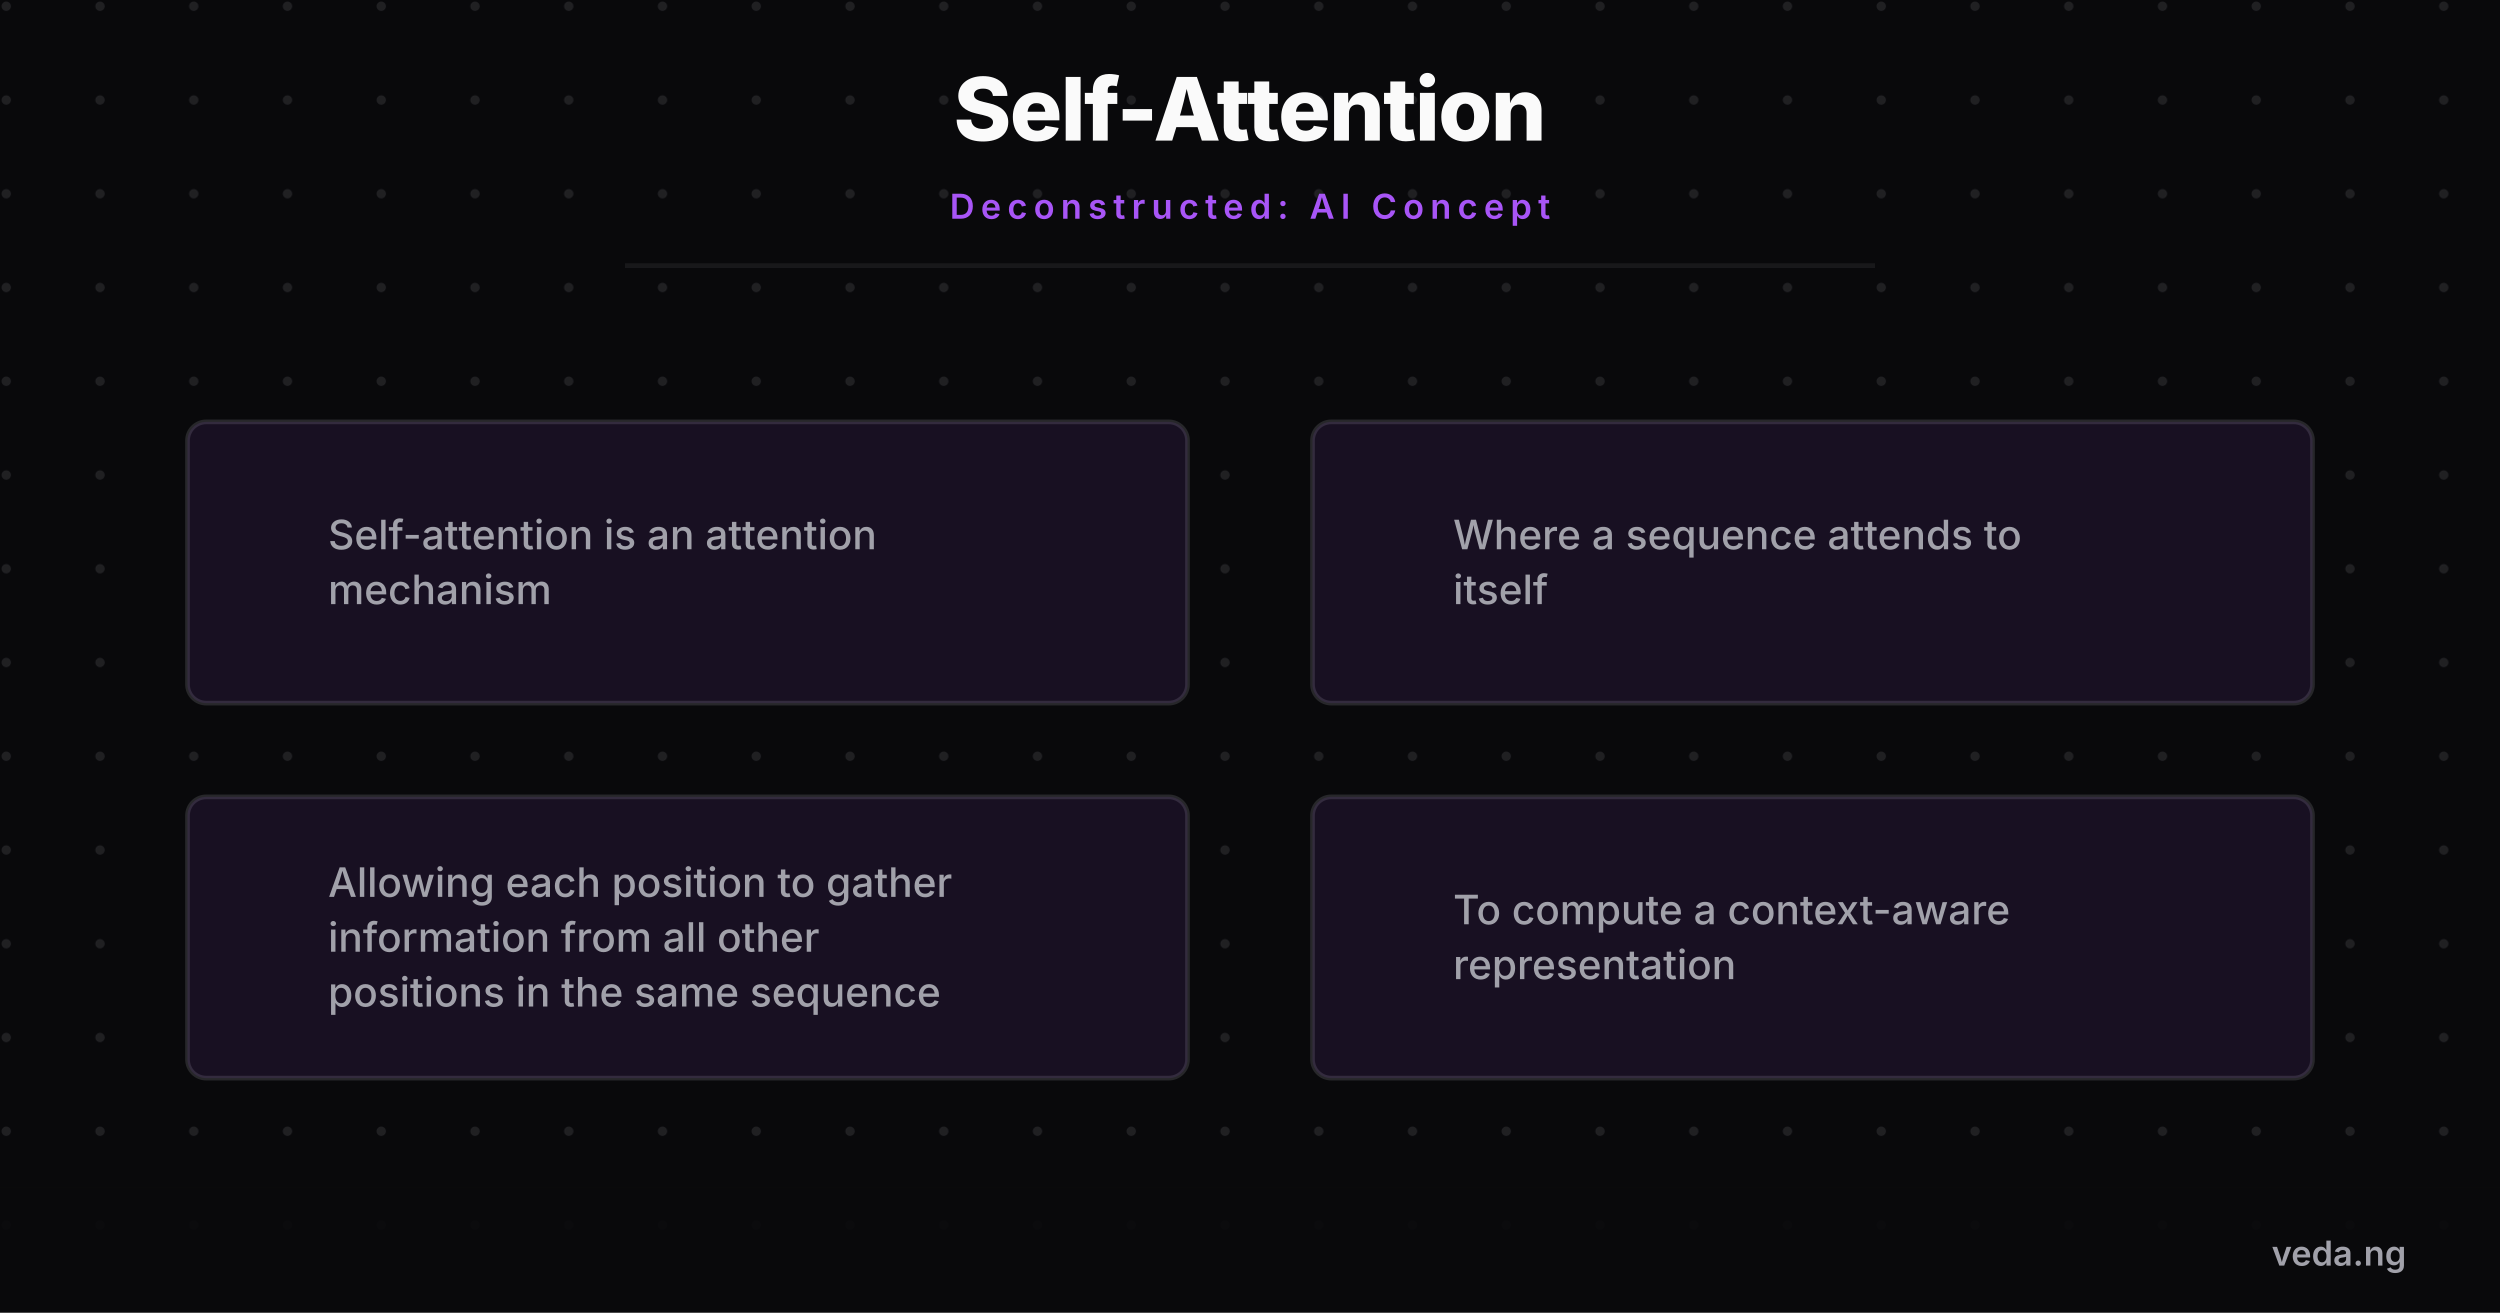
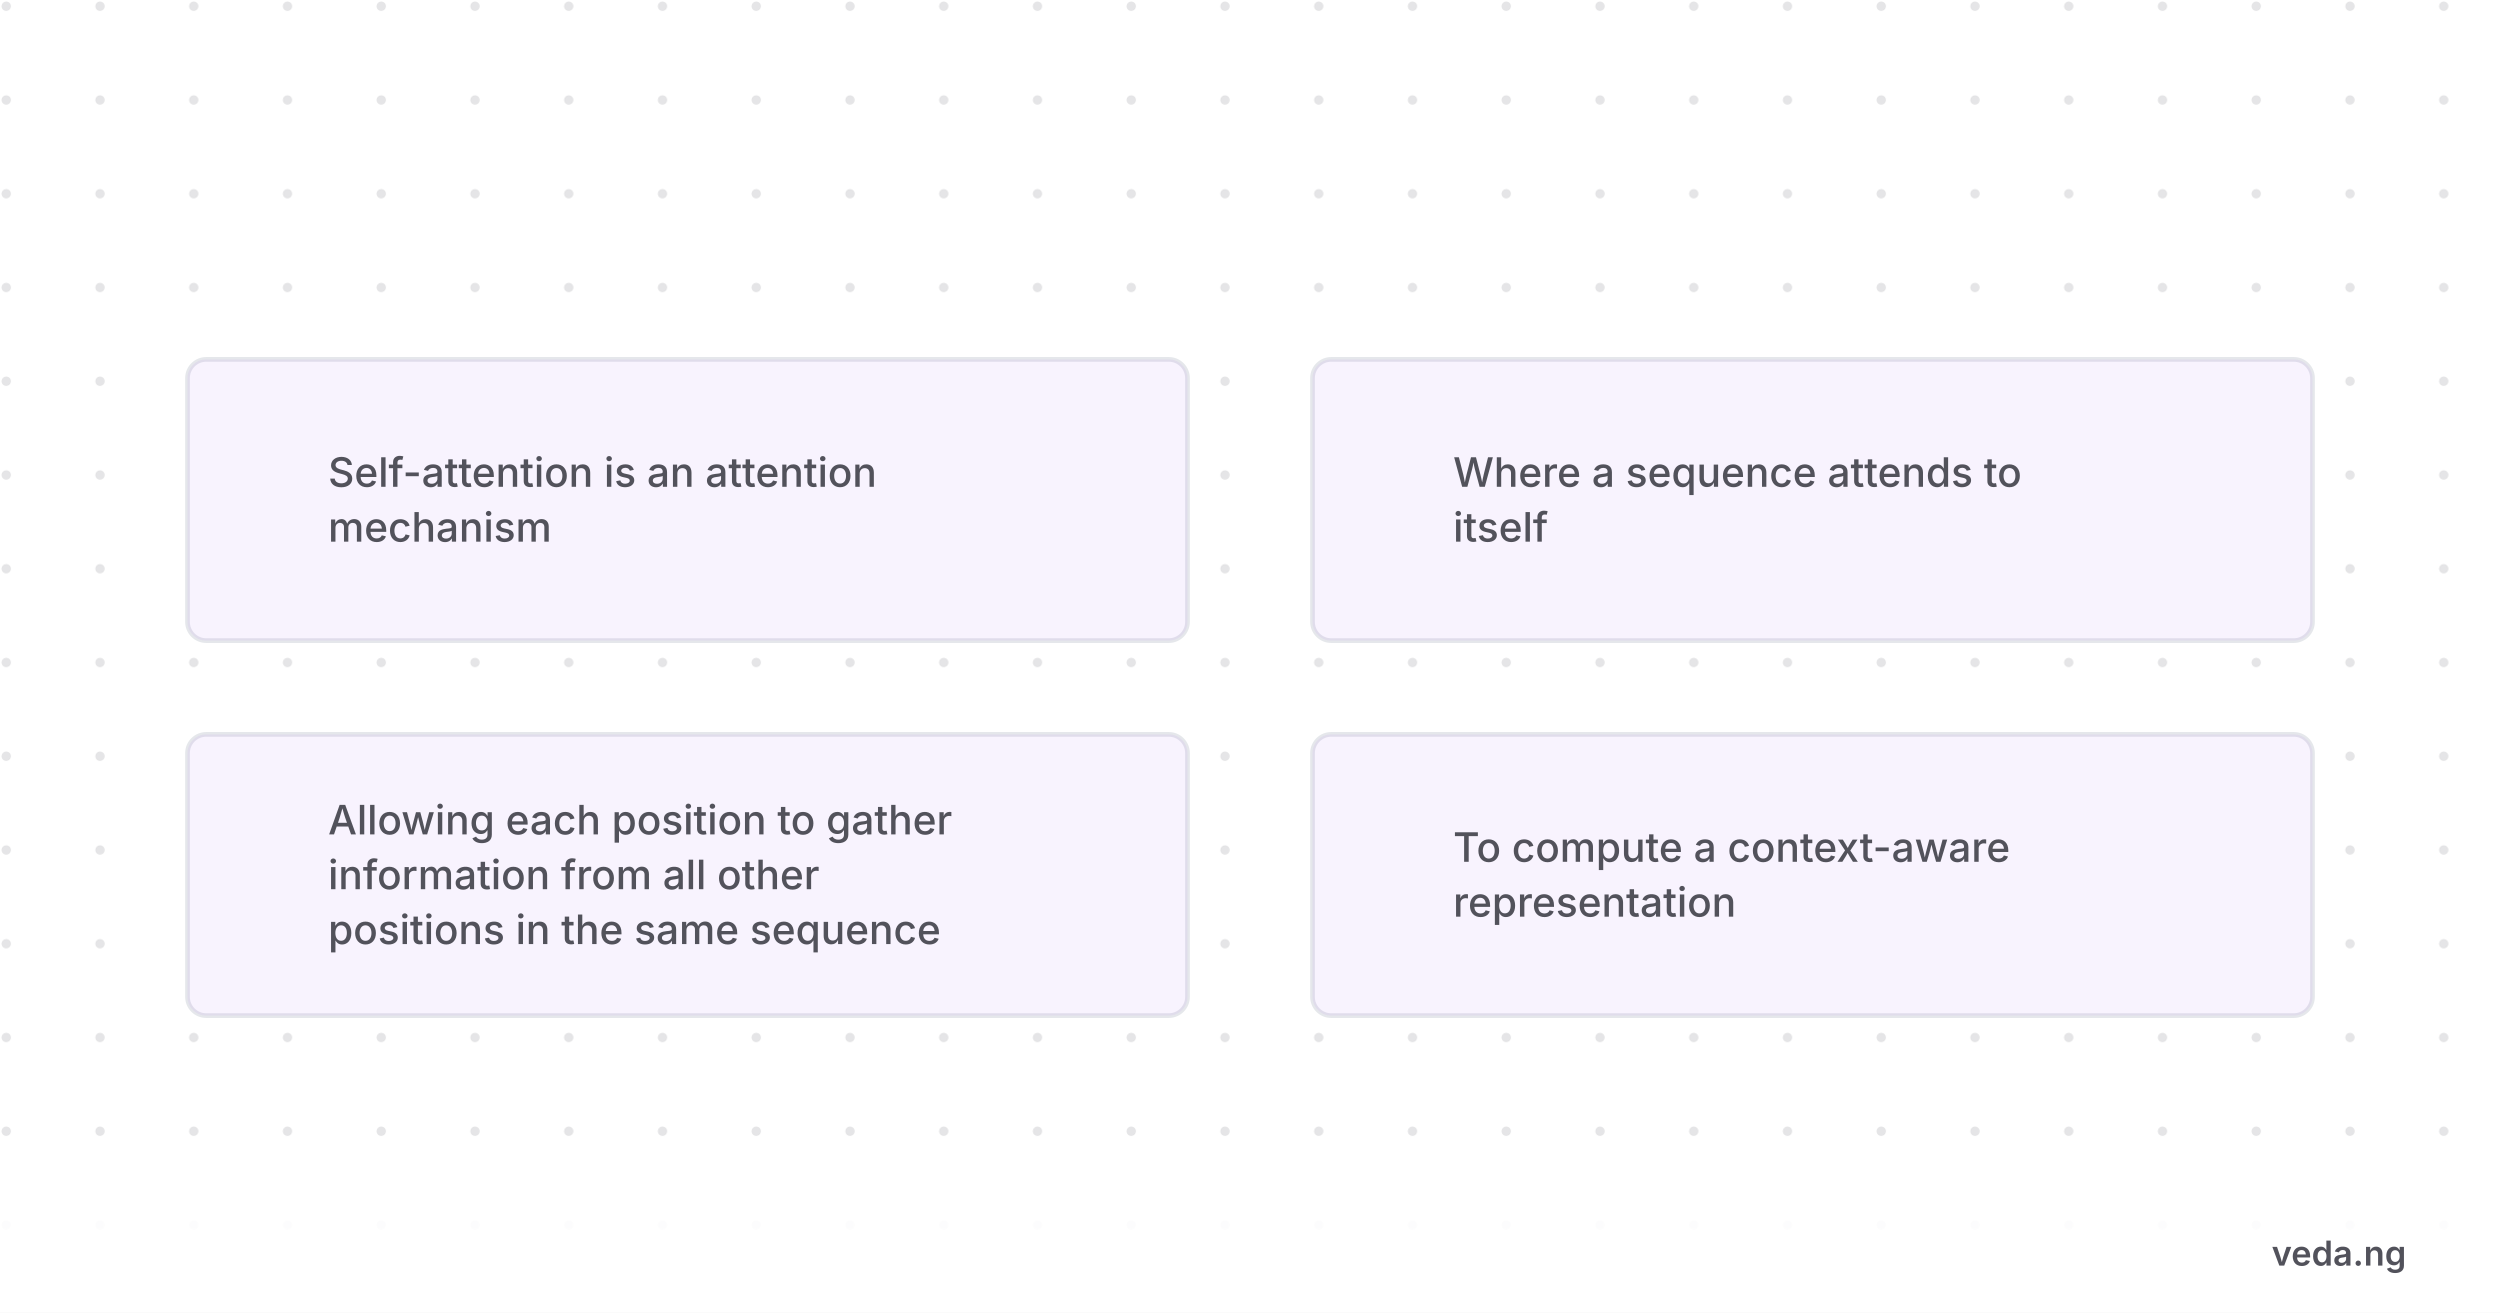
- <svg xmlns="http://www.w3.org/2000/svg" viewBox="0 0 800 420" width="800" height="420" style="background-color:#09090b">
+ <svg xmlns="http://www.w3.org/2000/svg" viewBox="0 0 800 420" width="800" height="420" style="background-color:#ffffff">
  <defs>
    <pattern id="grid" width="30" height="30" patternUnits="userSpaceOnUse">
-       <circle cx="2" cy="2" r="1.5" fill="#a1a1aa" opacity="0.15" />
+       <circle cx="2" cy="2" r="1.5" fill="#52525b" opacity="0.15" />
    </pattern>
    <marker id="arrow" markerWidth="10" markerHeight="10" refX="8" refY="5" orient="auto">
-       <path d="M 0 0 L 10 5 L 0 10 z" fill="#a855f7" />
+       <path d="M 0 0 L 10 5 L 0 10 z" fill="#9333ea" />
    </marker>
  </defs>
-   <rect width="800" height="420" fill="#09090b" />
+   <rect width="800" height="420" fill="#ffffff" />
  <rect width="800" height="420" fill="url(#grid)" />
-   <text x="400" y="45" font-family="'Inter',sans-serif" font-weight="800" font-size="28" fill="#fafafa" text-anchor="middle" letter-spacing="-0.5">Self-Attention</text>
-   <text x="400" y="70" font-family="'Inter',sans-serif" font-weight="600" font-size="11" fill="#a855f7" text-anchor="middle" letter-spacing="2" text-transform="uppercase">Deconstructed: AI Concept</text>
-   <line x1="200" y1="85" x2="600" y2="85" stroke="#27272a" stroke-width="1.5" opacity="0.5" />
-   <g transform="translate(0, 100)">
-     <circle cx="80" cy="80" r="15" fill="#a855f7" />
-     <text x="80" y="85" font-family="'Inter',sans-serif" font-weight="800" font-size="14" fill="#09090b" text-anchor="middle">1</text>
-     <rect x="60" y="35" width="320" height="90" rx="6" fill="#09090b" stroke="#27272a" stroke-width="1.5" />
-     <rect x="60" y="35" width="320" height="90" rx="6" fill="rgba(168,85,247,0.1)" />
-     <text x="105" y="75.775" font-family="'Inter',sans-serif" font-weight="500" font-size="13" fill="#a1a1aa" text-anchor="start">Self-attention is an attention</text>
-     <text x="105" y="93.325" font-family="'Inter',sans-serif" font-weight="500" font-size="13" fill="#a1a1aa" text-anchor="start">mechanism</text>
-     <circle cx="440" cy="80" r="15" fill="#a855f7" />
-     <text x="440" y="85" font-family="'Inter',sans-serif" font-weight="800" font-size="14" fill="#09090b" text-anchor="middle">2</text>
-     <rect x="420" y="35" width="320" height="90" rx="6" fill="#09090b" stroke="#27272a" stroke-width="1.5" />
-     <rect x="420" y="35" width="320" height="90" rx="6" fill="rgba(168,85,247,0.1)" />
-     <text x="465" y="75.775" font-family="'Inter',sans-serif" font-weight="500" font-size="13" fill="#a1a1aa" text-anchor="start">Where a sequence attends to</text>
-     <text x="465" y="93.325" font-family="'Inter',sans-serif" font-weight="500" font-size="13" fill="#a1a1aa" text-anchor="start">itself</text>
-     <circle cx="80" cy="200" r="15" fill="#a855f7" />
-     <text x="80" y="205" font-family="'Inter',sans-serif" font-weight="800" font-size="14" fill="#09090b" text-anchor="middle">3</text>
-     <rect x="60" y="155" width="320" height="90" rx="6" fill="#09090b" stroke="#27272a" stroke-width="1.5" />
-     <rect x="60" y="155" width="320" height="90" rx="6" fill="rgba(168,85,247,0.1)" />
-     <text x="105" y="187" font-family="'Inter',sans-serif" font-weight="500" font-size="13" fill="#a1a1aa" text-anchor="start">Allowing each position to gather</text>
-     <text x="105" y="204.55" font-family="'Inter',sans-serif" font-weight="500" font-size="13" fill="#a1a1aa" text-anchor="start">information from all other</text>
-     <text x="105" y="222.1" font-family="'Inter',sans-serif" font-weight="500" font-size="13" fill="#a1a1aa" text-anchor="start">positions in the same sequence</text>
-     <circle cx="440" cy="200" r="15" fill="#a855f7" />
-     <text x="440" y="205" font-family="'Inter',sans-serif" font-weight="800" font-size="14" fill="#09090b" text-anchor="middle">4</text>
-     <rect x="420" y="155" width="320" height="90" rx="6" fill="#09090b" stroke="#27272a" stroke-width="1.5" />
-     <rect x="420" y="155" width="320" height="90" rx="6" fill="rgba(168,85,247,0.1)" />
-     <text x="465" y="195.775" font-family="'Inter',sans-serif" font-weight="500" font-size="13" fill="#a1a1aa" text-anchor="start">To compute a context-aware</text>
-     <text x="465" y="213.325" font-family="'Inter',sans-serif" font-weight="500" font-size="13" fill="#a1a1aa" text-anchor="start">representation</text>
+   <g transform="translate(0, 80)">
+     <circle cx="80" cy="80" r="15" fill="#9333ea" />
+     <text x="80" y="85" font-family="'Inter',sans-serif" font-weight="800" font-size="14" fill="#ffffff" text-anchor="middle">1</text>
+     <rect x="60" y="35" width="320" height="90" rx="6" fill="#ffffff" stroke="#e5e7eb" stroke-width="1.5" />
+     <rect x="60" y="35" width="320" height="90" rx="6" fill="rgba(147,51,234,0.06)" />
+     <text x="105" y="75.775" font-family="'Inter',sans-serif" font-weight="500" font-size="13" fill="#52525b" text-anchor="start">Self-attention is an attention</text>
+     <text x="105" y="93.325" font-family="'Inter',sans-serif" font-weight="500" font-size="13" fill="#52525b" text-anchor="start">mechanism</text>
+     <circle cx="440" cy="80" r="15" fill="#9333ea" />
+     <text x="440" y="85" font-family="'Inter',sans-serif" font-weight="800" font-size="14" fill="#ffffff" text-anchor="middle">2</text>
+     <rect x="420" y="35" width="320" height="90" rx="6" fill="#ffffff" stroke="#e5e7eb" stroke-width="1.5" />
+     <rect x="420" y="35" width="320" height="90" rx="6" fill="rgba(147,51,234,0.06)" />
+     <text x="465" y="75.775" font-family="'Inter',sans-serif" font-weight="500" font-size="13" fill="#52525b" text-anchor="start">Where a sequence attends to</text>
+     <text x="465" y="93.325" font-family="'Inter',sans-serif" font-weight="500" font-size="13" fill="#52525b" text-anchor="start">itself</text>
+     <circle cx="80" cy="200" r="15" fill="#9333ea" />
+     <text x="80" y="205" font-family="'Inter',sans-serif" font-weight="800" font-size="14" fill="#ffffff" text-anchor="middle">3</text>
+     <rect x="60" y="155" width="320" height="90" rx="6" fill="#ffffff" stroke="#e5e7eb" stroke-width="1.5" />
+     <rect x="60" y="155" width="320" height="90" rx="6" fill="rgba(147,51,234,0.06)" />
+     <text x="105" y="187" font-family="'Inter',sans-serif" font-weight="500" font-size="13" fill="#52525b" text-anchor="start">Allowing each position to gather</text>
+     <text x="105" y="204.55" font-family="'Inter',sans-serif" font-weight="500" font-size="13" fill="#52525b" text-anchor="start">information from all other</text>
+     <text x="105" y="222.1" font-family="'Inter',sans-serif" font-weight="500" font-size="13" fill="#52525b" text-anchor="start">positions in the same sequence</text>
+     <circle cx="440" cy="200" r="15" fill="#9333ea" />
+     <text x="440" y="205" font-family="'Inter',sans-serif" font-weight="800" font-size="14" fill="#ffffff" text-anchor="middle">4</text>
+     <rect x="420" y="155" width="320" height="90" rx="6" fill="#ffffff" stroke="#e5e7eb" stroke-width="1.5" />
+     <rect x="420" y="155" width="320" height="90" rx="6" fill="rgba(147,51,234,0.06)" />
+     <text x="465" y="195.775" font-family="'Inter',sans-serif" font-weight="500" font-size="13" fill="#52525b" text-anchor="start">To compute a context-aware</text>
+     <text x="465" y="213.325" font-family="'Inter',sans-serif" font-weight="500" font-size="13" fill="#52525b" text-anchor="start">representation</text>
  </g>
-   <rect x="0" y="380" width="800" height="40" fill="#09090b" opacity="0.9" />
-   <text x="770" y="405" font-family="'Inter',sans-serif" font-weight="600" font-size="11" fill="#a1a1aa" text-anchor="end">veda.ng</text>
+   <rect x="0" y="380" width="800" height="40" fill="#ffffff" opacity="0.9" />
+   <text x="770" y="405" font-family="'Inter',sans-serif" font-weight="600" font-size="11" fill="#52525b" text-anchor="end">veda.ng</text>
</svg>
